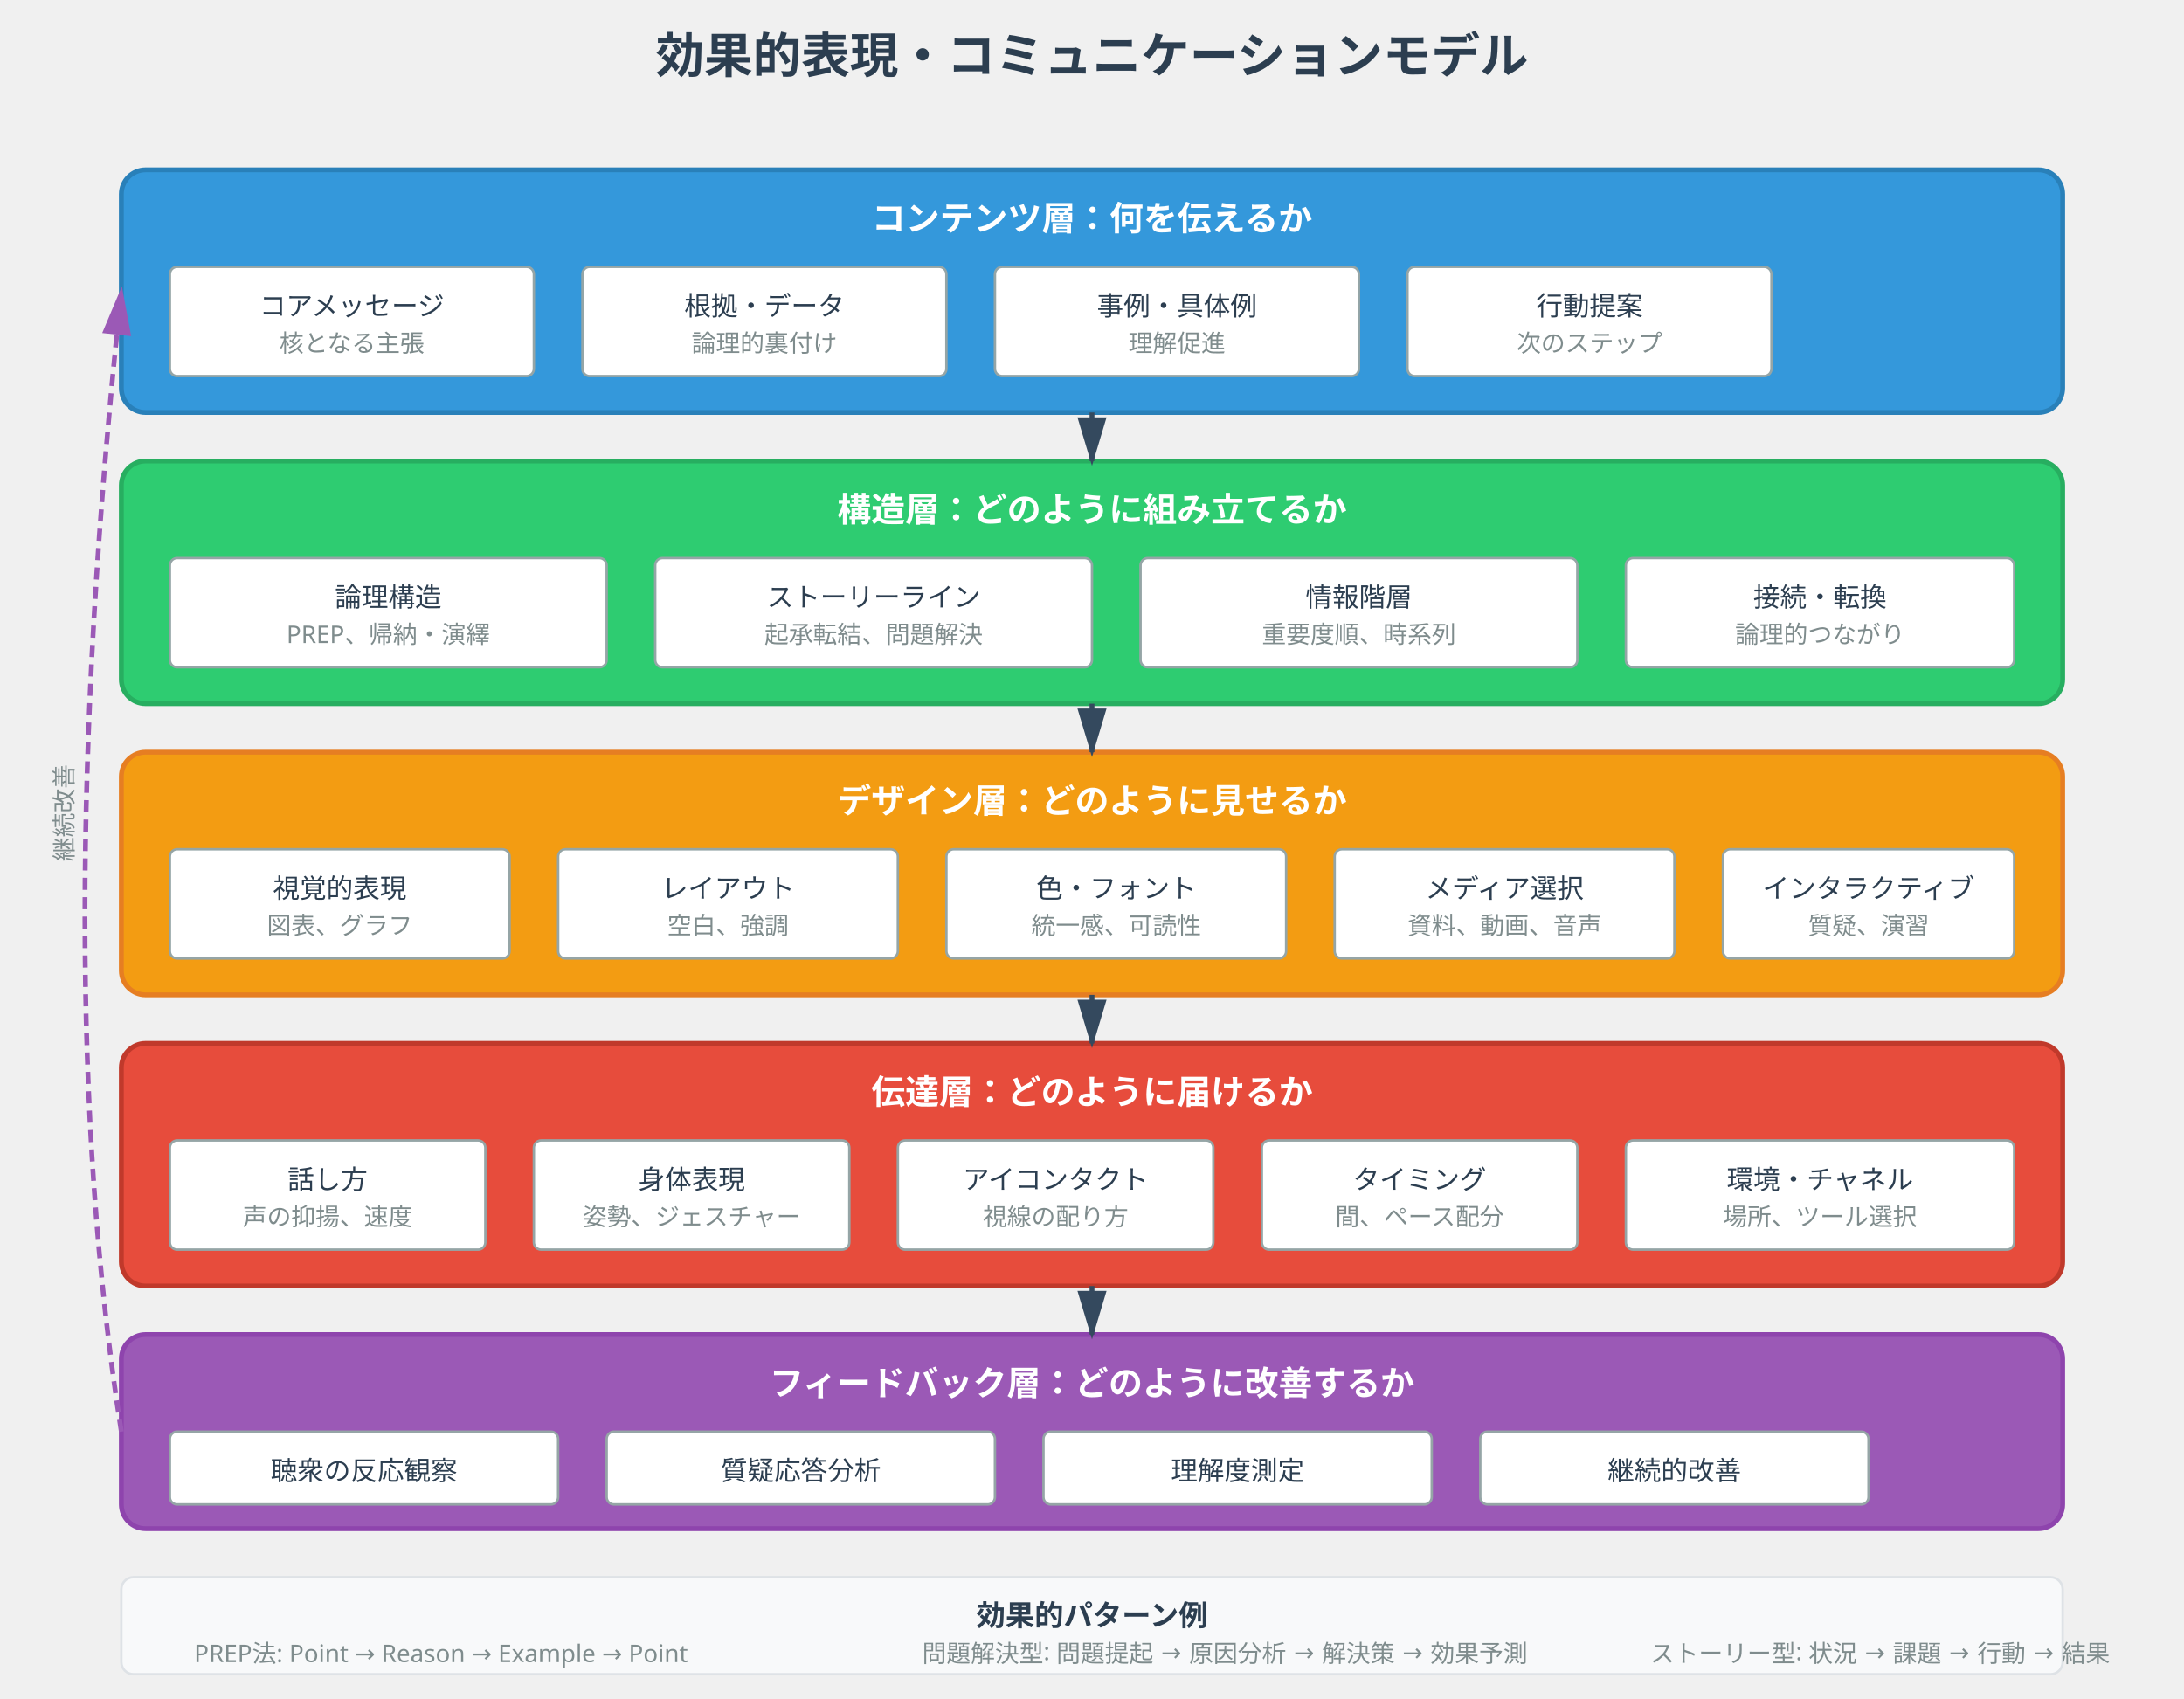
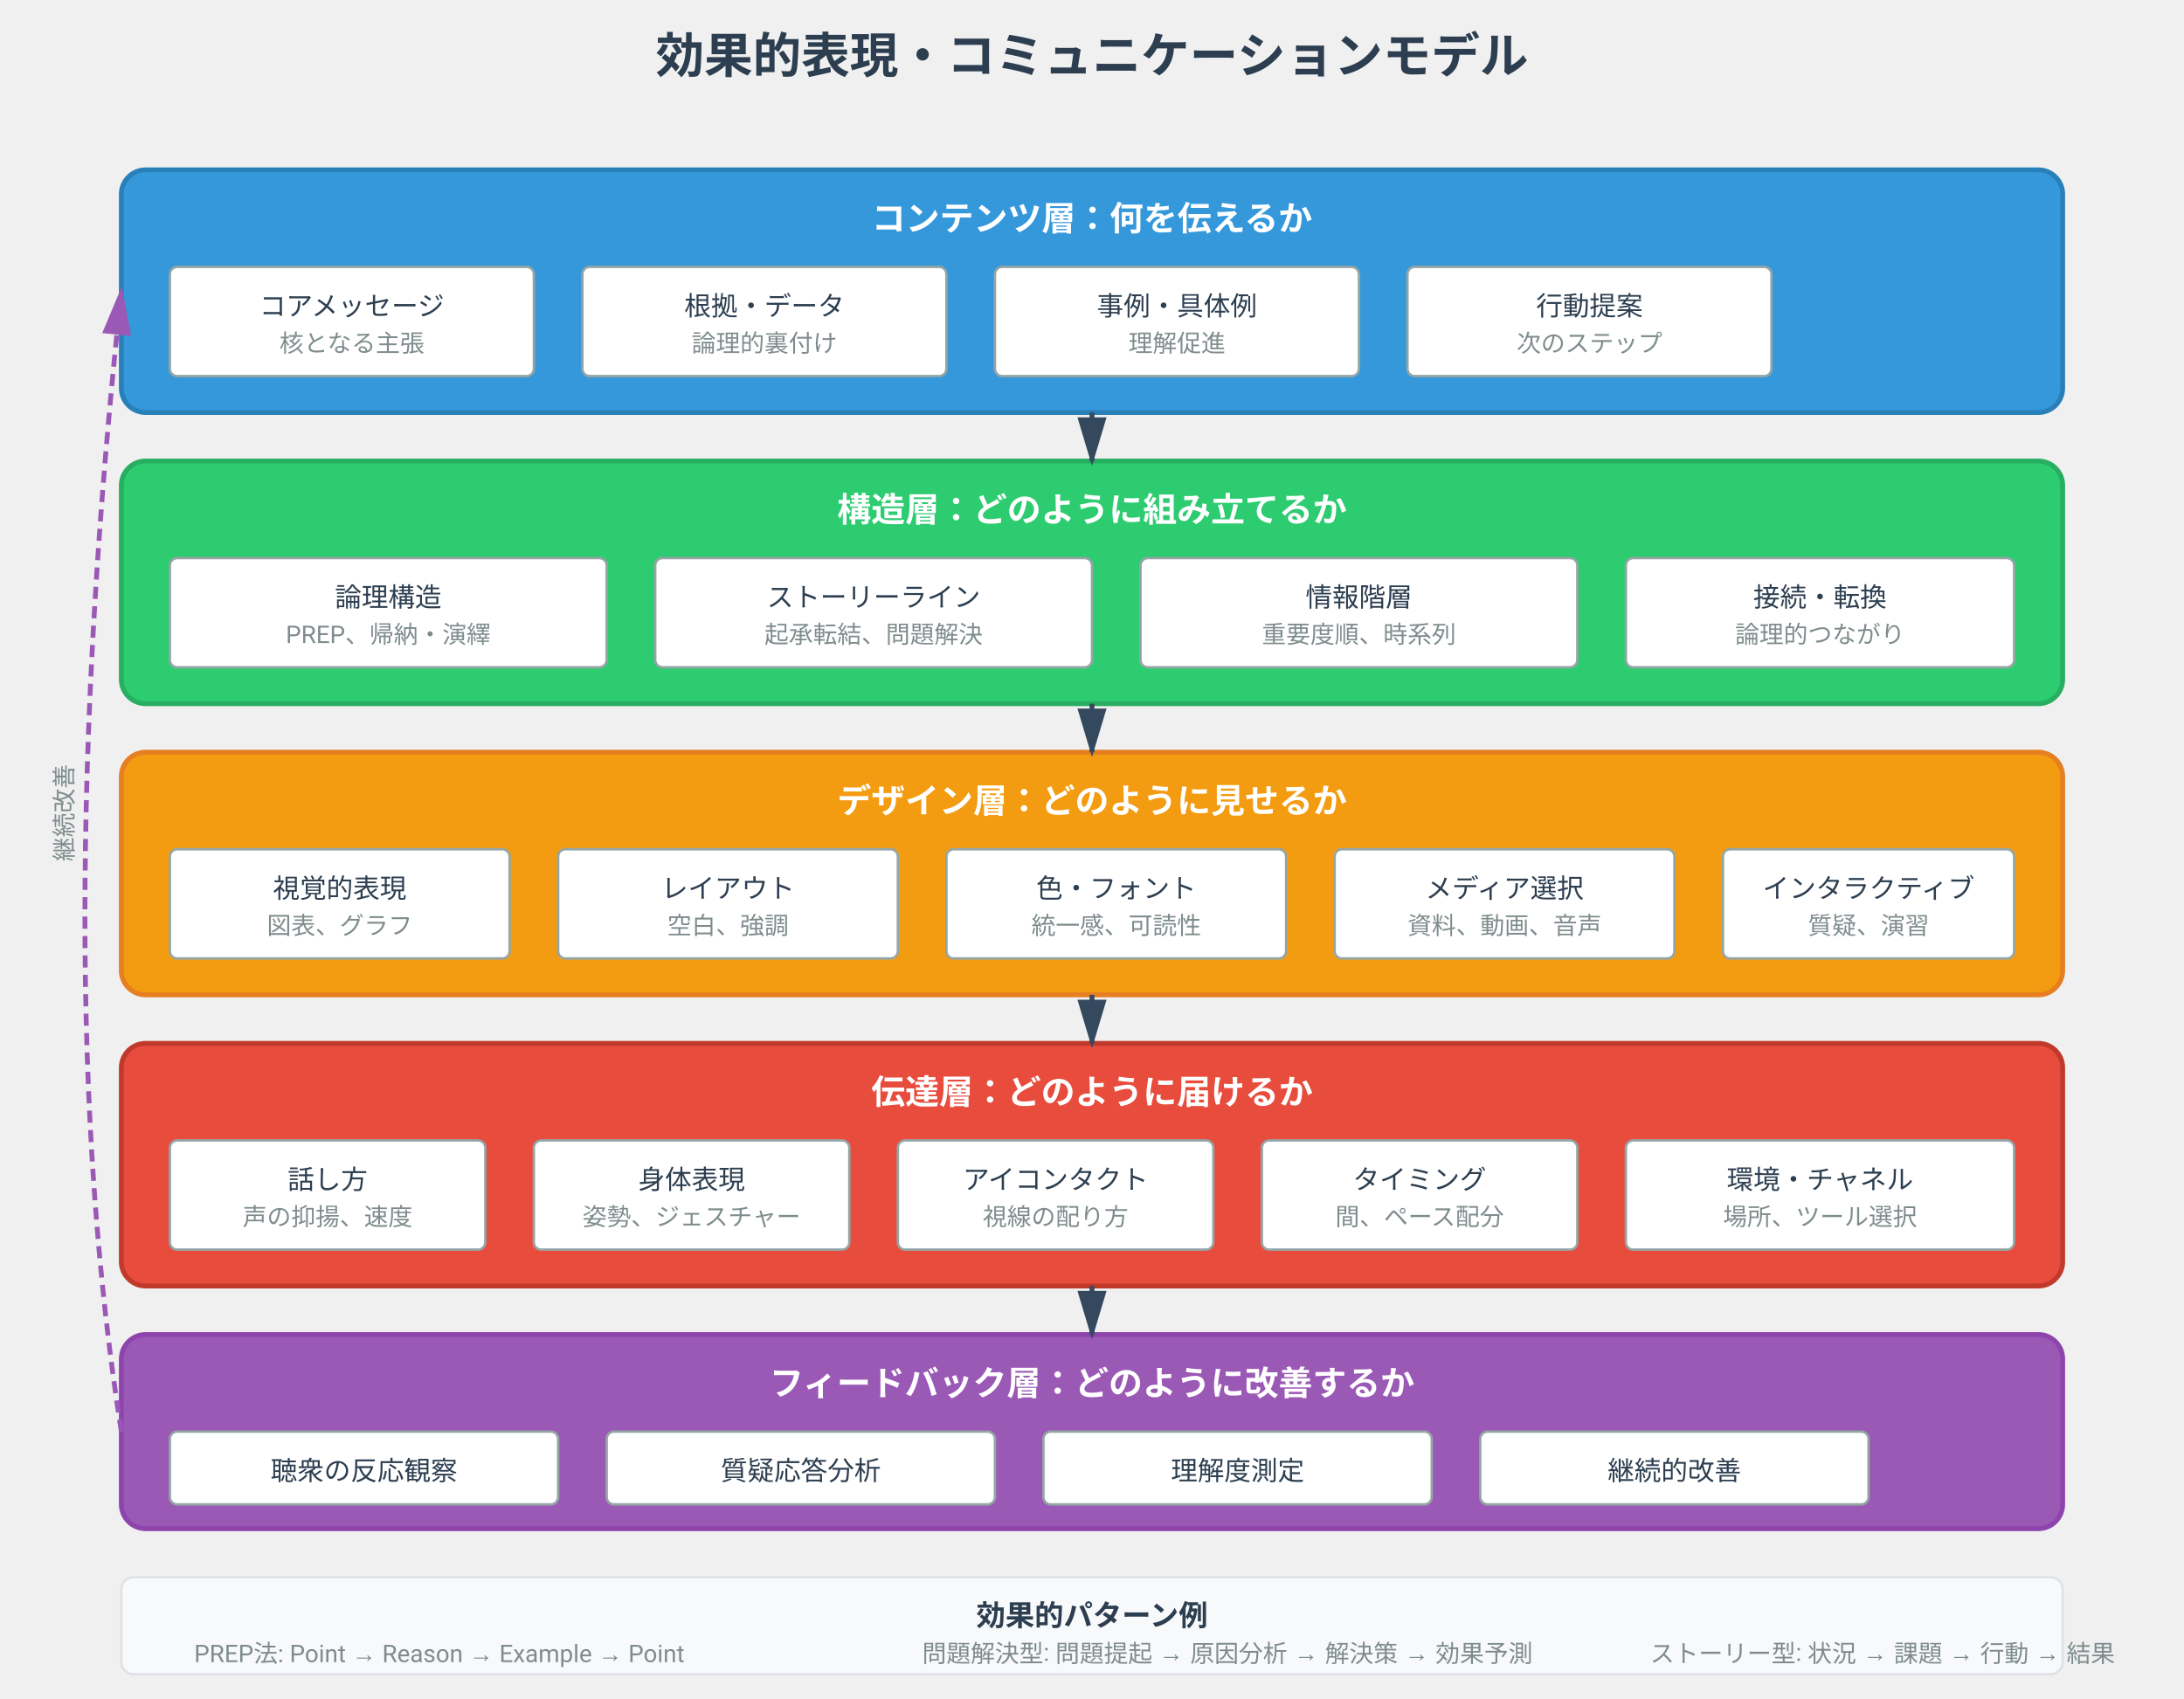
<svg xmlns="http://www.w3.org/2000/svg" width="900" height="700" viewBox="0 0 900 700">
  <defs>
    <style>
-       .title { font-family: 'Noto Sans JP', sans-serif; font-size: 20px; font-weight: bold; fill: #2c3e50; }
-       .layer-title { font-family: 'Noto Sans JP', sans-serif; font-size: 14px; font-weight: bold; fill: #fff; }
-       .component-title { font-family: 'Noto Sans JP', sans-serif; font-size: 12px; font-weight: bold; fill: #2c3e50; }
-       .text-content { font-family: 'Noto Sans JP', sans-serif; font-size: 11px; fill: #2c3e50; }
-       .small-text { font-family: 'Noto Sans JP', sans-serif; font-size: 10px; fill: #7f8c8d; }
+       .title { font-family: -apple-system, BlinkMacSystemFont, 'Segoe UI', Roboto, 'Helvetica Neue', Arial, 'Noto Sans', sans-serif, 'Apple Color Emoji', 'Segoe UI Emoji', 'Segoe UI Symbol', 'Noto Color Emoji'; font-size: 20px; font-weight: bold; fill: #2c3e50; }
+       .layer-title { font-family: -apple-system, BlinkMacSystemFont, 'Segoe UI', Roboto, 'Helvetica Neue', Arial, 'Noto Sans', sans-serif, 'Apple Color Emoji', 'Segoe UI Emoji', 'Segoe UI Symbol', 'Noto Color Emoji'; font-size: 14px; font-weight: bold; fill: #fff; }
+       .component-title { font-family: -apple-system, BlinkMacSystemFont, 'Segoe UI', Roboto, 'Helvetica Neue', Arial, 'Noto Sans', sans-serif, 'Apple Color Emoji', 'Segoe UI Emoji', 'Segoe UI Symbol', 'Noto Color Emoji'; font-size: 12px; font-weight: bold; fill: #2c3e50; }
+       .text-content { font-family: -apple-system, BlinkMacSystemFont, 'Segoe UI', Roboto, 'Helvetica Neue', Arial, 'Noto Sans', sans-serif, 'Apple Color Emoji', 'Segoe UI Emoji', 'Segoe UI Symbol', 'Noto Color Emoji'; font-size: 11px; fill: #2c3e50; }
+       .small-text { font-family: -apple-system, BlinkMacSystemFont, 'Segoe UI', Roboto, 'Helvetica Neue', Arial, 'Noto Sans', sans-serif, 'Apple Color Emoji', 'Segoe UI Emoji', 'Segoe UI Symbol', 'Noto Color Emoji'; font-size: 10px; fill: #7f8c8d; }
      .content-layer { fill: #3498db; stroke: #2980b9; stroke-width: 2; }
      .structure-layer { fill: #2ecc71; stroke: #27ae60; stroke-width: 2; }
      .design-layer { fill: #f39c12; stroke: #e67e22; stroke-width: 2; }
      .delivery-layer { fill: #e74c3c; stroke: #c0392b; stroke-width: 2; }
      .feedback-layer { fill: #9b59b6; stroke: #8e44ad; stroke-width: 2; }
      .component { fill: #fff; stroke: #95a5a6; stroke-width: 1; }
      .flow-arrow { stroke: #34495e; stroke-width: 2; fill: none; marker-end: url(#arrowhead); }
      .feedback-arrow { stroke: #9b59b6; stroke-width: 2; stroke-dasharray: 5,3; fill: none; marker-end: url(#arrowhead-purple); }
    </style>
    <marker id="arrowhead" markerWidth="10" markerHeight="10" refX="9" refY="3" orient="auto">
      <polygon points="0 0, 10 3, 0 6" fill="#34495e" />
    </marker>
    <marker id="arrowhead-purple" markerWidth="10" markerHeight="10" refX="9" refY="3" orient="auto">
      <polygon points="0 0, 10 3, 0 6" fill="#9b59b6" />
    </marker>
  </defs>
  <text x="450" y="30" class="title" text-anchor="middle">効果的表現・コミュニケーションモデル</text>
  <g id="content">
    <rect x="50" y="70" width="800" height="100" class="content-layer" rx="10" />
    <text x="450" y="95" class="layer-title" text-anchor="middle">コンテンツ層：何を伝えるか</text>
    <rect x="70" y="110" width="150" height="45" class="component" rx="3" />
    <text x="145" y="130" class="text-content" text-anchor="middle">コアメッセージ</text>
    <text x="145" y="145" class="small-text" text-anchor="middle">核となる主張</text>
    <rect x="240" y="110" width="150" height="45" class="component" rx="3" />
    <text x="315" y="130" class="text-content" text-anchor="middle">根拠・データ</text>
    <text x="315" y="145" class="small-text" text-anchor="middle">論理的裏付け</text>
    <rect x="410" y="110" width="150" height="45" class="component" rx="3" />
    <text x="485" y="130" class="text-content" text-anchor="middle">事例・具体例</text>
    <text x="485" y="145" class="small-text" text-anchor="middle">理解促進</text>
    <rect x="580" y="110" width="150" height="45" class="component" rx="3" />
    <text x="655" y="130" class="text-content" text-anchor="middle">行動提案</text>
    <text x="655" y="145" class="small-text" text-anchor="middle">次のステップ</text>
  </g>
  <g id="structure">
    <rect x="50" y="190" width="800" height="100" class="structure-layer" rx="10" />
    <text x="450" y="215" class="layer-title" text-anchor="middle">構造層：どのように組み立てるか</text>
    <rect x="70" y="230" width="180" height="45" class="component" rx="3" />
    <text x="160" y="250" class="text-content" text-anchor="middle">論理構造</text>
    <text x="160" y="265" class="small-text" text-anchor="middle">PREP、帰納・演繹</text>
    <rect x="270" y="230" width="180" height="45" class="component" rx="3" />
    <text x="360" y="250" class="text-content" text-anchor="middle">ストーリーライン</text>
    <text x="360" y="265" class="small-text" text-anchor="middle">起承転結、問題解決</text>
    <rect x="470" y="230" width="180" height="45" class="component" rx="3" />
    <text x="560" y="250" class="text-content" text-anchor="middle">情報階層</text>
    <text x="560" y="265" class="small-text" text-anchor="middle">重要度順、時系列</text>
    <rect x="670" y="230" width="160" height="45" class="component" rx="3" />
    <text x="750" y="250" class="text-content" text-anchor="middle">接続・転換</text>
    <text x="750" y="265" class="small-text" text-anchor="middle">論理的つながり</text>
  </g>
  <g id="design">
    <rect x="50" y="310" width="800" height="100" class="design-layer" rx="10" />
    <text x="450" y="335" class="layer-title" text-anchor="middle">デザイン層：どのように見せるか</text>
    <rect x="70" y="350" width="140" height="45" class="component" rx="3" />
    <text x="140" y="370" class="text-content" text-anchor="middle">視覚的表現</text>
    <text x="140" y="385" class="small-text" text-anchor="middle">図表、グラフ</text>
    <rect x="230" y="350" width="140" height="45" class="component" rx="3" />
    <text x="300" y="370" class="text-content" text-anchor="middle">レイアウト</text>
    <text x="300" y="385" class="small-text" text-anchor="middle">空白、強調</text>
    <rect x="390" y="350" width="140" height="45" class="component" rx="3" />
    <text x="460" y="370" class="text-content" text-anchor="middle">色・フォント</text>
    <text x="460" y="385" class="small-text" text-anchor="middle">統一感、可読性</text>
    <rect x="550" y="350" width="140" height="45" class="component" rx="3" />
    <text x="620" y="370" class="text-content" text-anchor="middle">メディア選択</text>
    <text x="620" y="385" class="small-text" text-anchor="middle">資料、動画、音声</text>
    <rect x="710" y="350" width="120" height="45" class="component" rx="3" />
    <text x="770" y="370" class="text-content" text-anchor="middle">インタラクティブ</text>
    <text x="770" y="385" class="small-text" text-anchor="middle">質疑、演習</text>
  </g>
  <g id="delivery">
    <rect x="50" y="430" width="800" height="100" class="delivery-layer" rx="10" />
    <text x="450" y="455" class="layer-title" text-anchor="middle">伝達層：どのように届けるか</text>
    <rect x="70" y="470" width="130" height="45" class="component" rx="3" />
    <text x="135" y="490" class="text-content" text-anchor="middle">話し方</text>
    <text x="135" y="505" class="small-text" text-anchor="middle">声の抑揚、速度</text>
    <rect x="220" y="470" width="130" height="45" class="component" rx="3" />
    <text x="285" y="490" class="text-content" text-anchor="middle">身体表現</text>
    <text x="285" y="505" class="small-text" text-anchor="middle">姿勢、ジェスチャー</text>
    <rect x="370" y="470" width="130" height="45" class="component" rx="3" />
    <text x="435" y="490" class="text-content" text-anchor="middle">アイコンタクト</text>
    <text x="435" y="505" class="small-text" text-anchor="middle">視線の配り方</text>
    <rect x="520" y="470" width="130" height="45" class="component" rx="3" />
    <text x="585" y="490" class="text-content" text-anchor="middle">タイミング</text>
    <text x="585" y="505" class="small-text" text-anchor="middle">間、ペース配分</text>
    <rect x="670" y="470" width="160" height="45" class="component" rx="3" />
    <text x="750" y="490" class="text-content" text-anchor="middle">環境・チャネル</text>
    <text x="750" y="505" class="small-text" text-anchor="middle">場所、ツール選択</text>
  </g>
  <g id="feedback">
    <rect x="50" y="550" width="800" height="80" class="feedback-layer" rx="10" />
    <text x="450" y="575" class="layer-title" text-anchor="middle">フィードバック層：どのように改善するか</text>
    <rect x="70" y="590" width="160" height="30" class="component" rx="3" />
    <text x="150" y="610" class="text-content" text-anchor="middle">聴衆の反応観察</text>
    <rect x="250" y="590" width="160" height="30" class="component" rx="3" />
    <text x="330" y="610" class="text-content" text-anchor="middle">質疑応答分析</text>
    <rect x="430" y="590" width="160" height="30" class="component" rx="3" />
    <text x="510" y="610" class="text-content" text-anchor="middle">理解度測定</text>
    <rect x="610" y="590" width="160" height="30" class="component" rx="3" />
    <text x="690" y="610" class="text-content" text-anchor="middle">継続的改善</text>
  </g>
  <path d="M 450 170 L 450 190" class="flow-arrow" />
  <path d="M 450 290 L 450 310" class="flow-arrow" />
  <path d="M 450 410 L 450 430" class="flow-arrow" />
  <path d="M 450 530 L 450 550" class="flow-arrow" />
  <path d="M 50 590 Q 20 400 50 120" class="feedback-arrow" />
  <text x="30" y="355" class="small-text" transform="rotate(-90, 30, 355)">継続改善</text>
  <g id="patterns">
    <rect x="50" y="650" width="800" height="40" fill="#f8f9fa" stroke="#dee2e6" stroke-width="1" rx="5" />
    <text x="450" y="670" class="component-title" text-anchor="middle">効果的パターン例</text>
    <text x="80" y="685" class="small-text">PREP法: Point → Reason → Example → Point</text>
    <text x="380" y="685" class="small-text">問題解決型: 問題提起 → 原因分析 → 解決策 → 効果予測</text>
    <text x="680" y="685" class="small-text">ストーリー型: 状況 → 課題 → 行動 → 結果</text>
  </g>
</svg>
